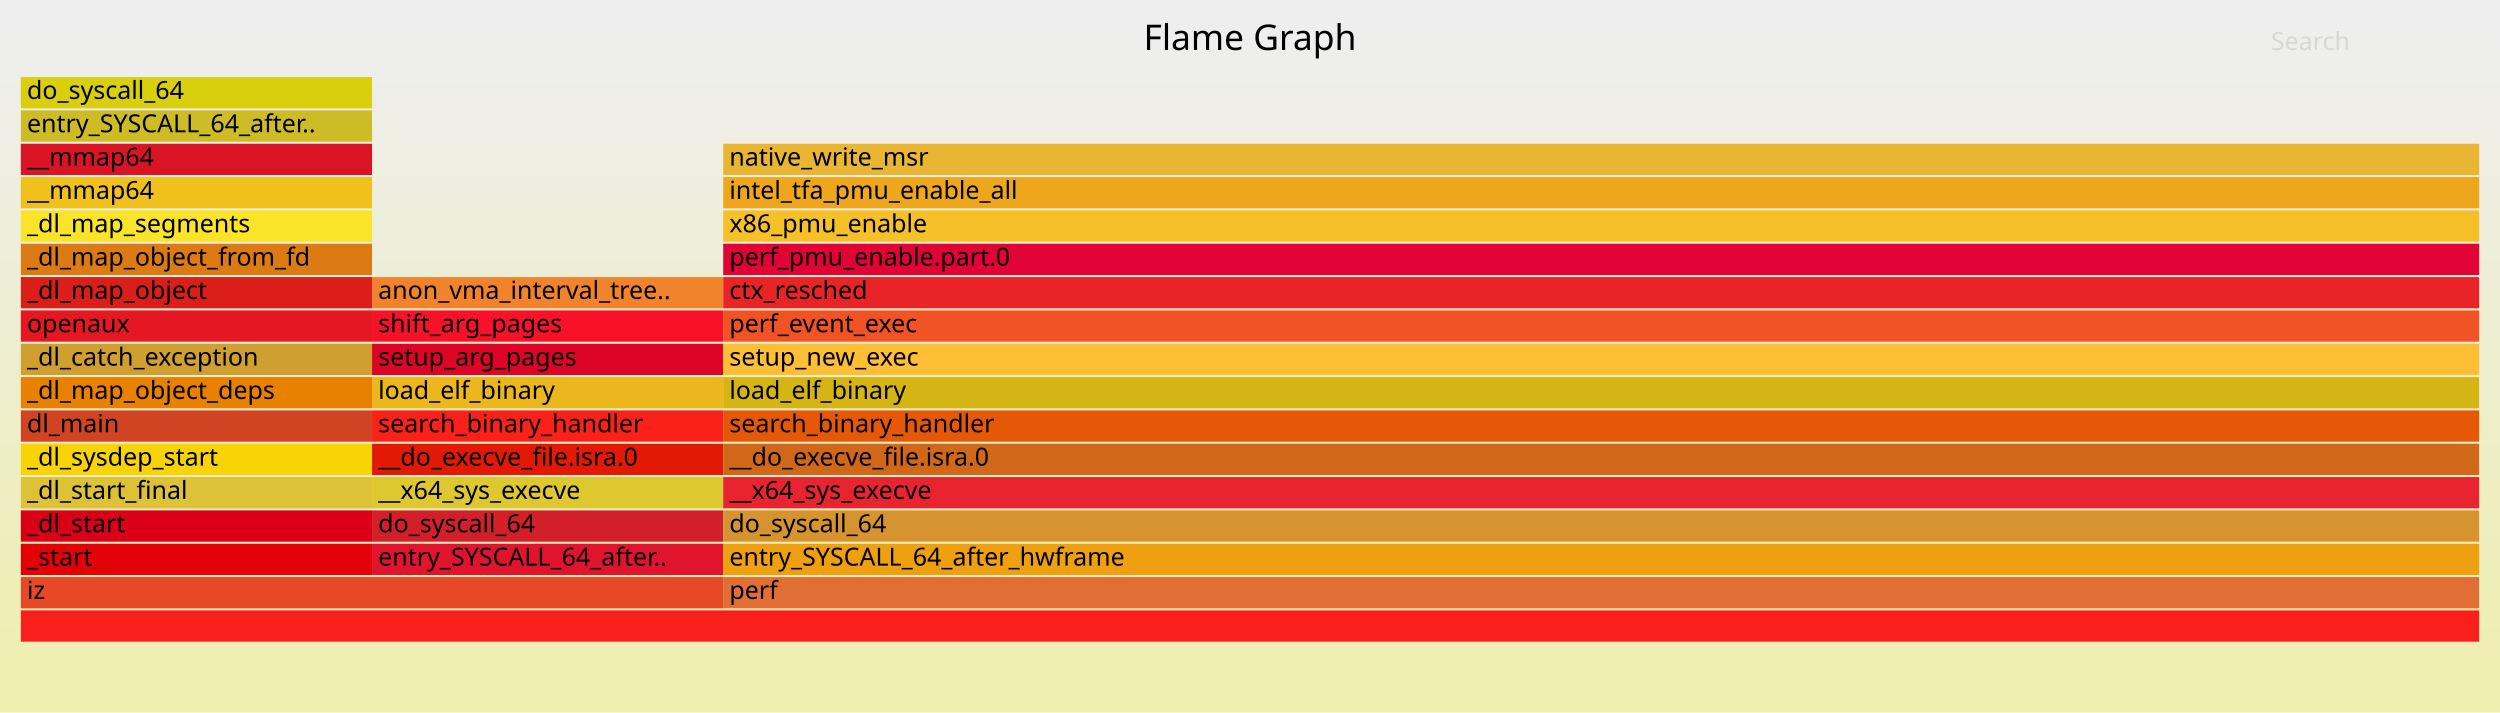
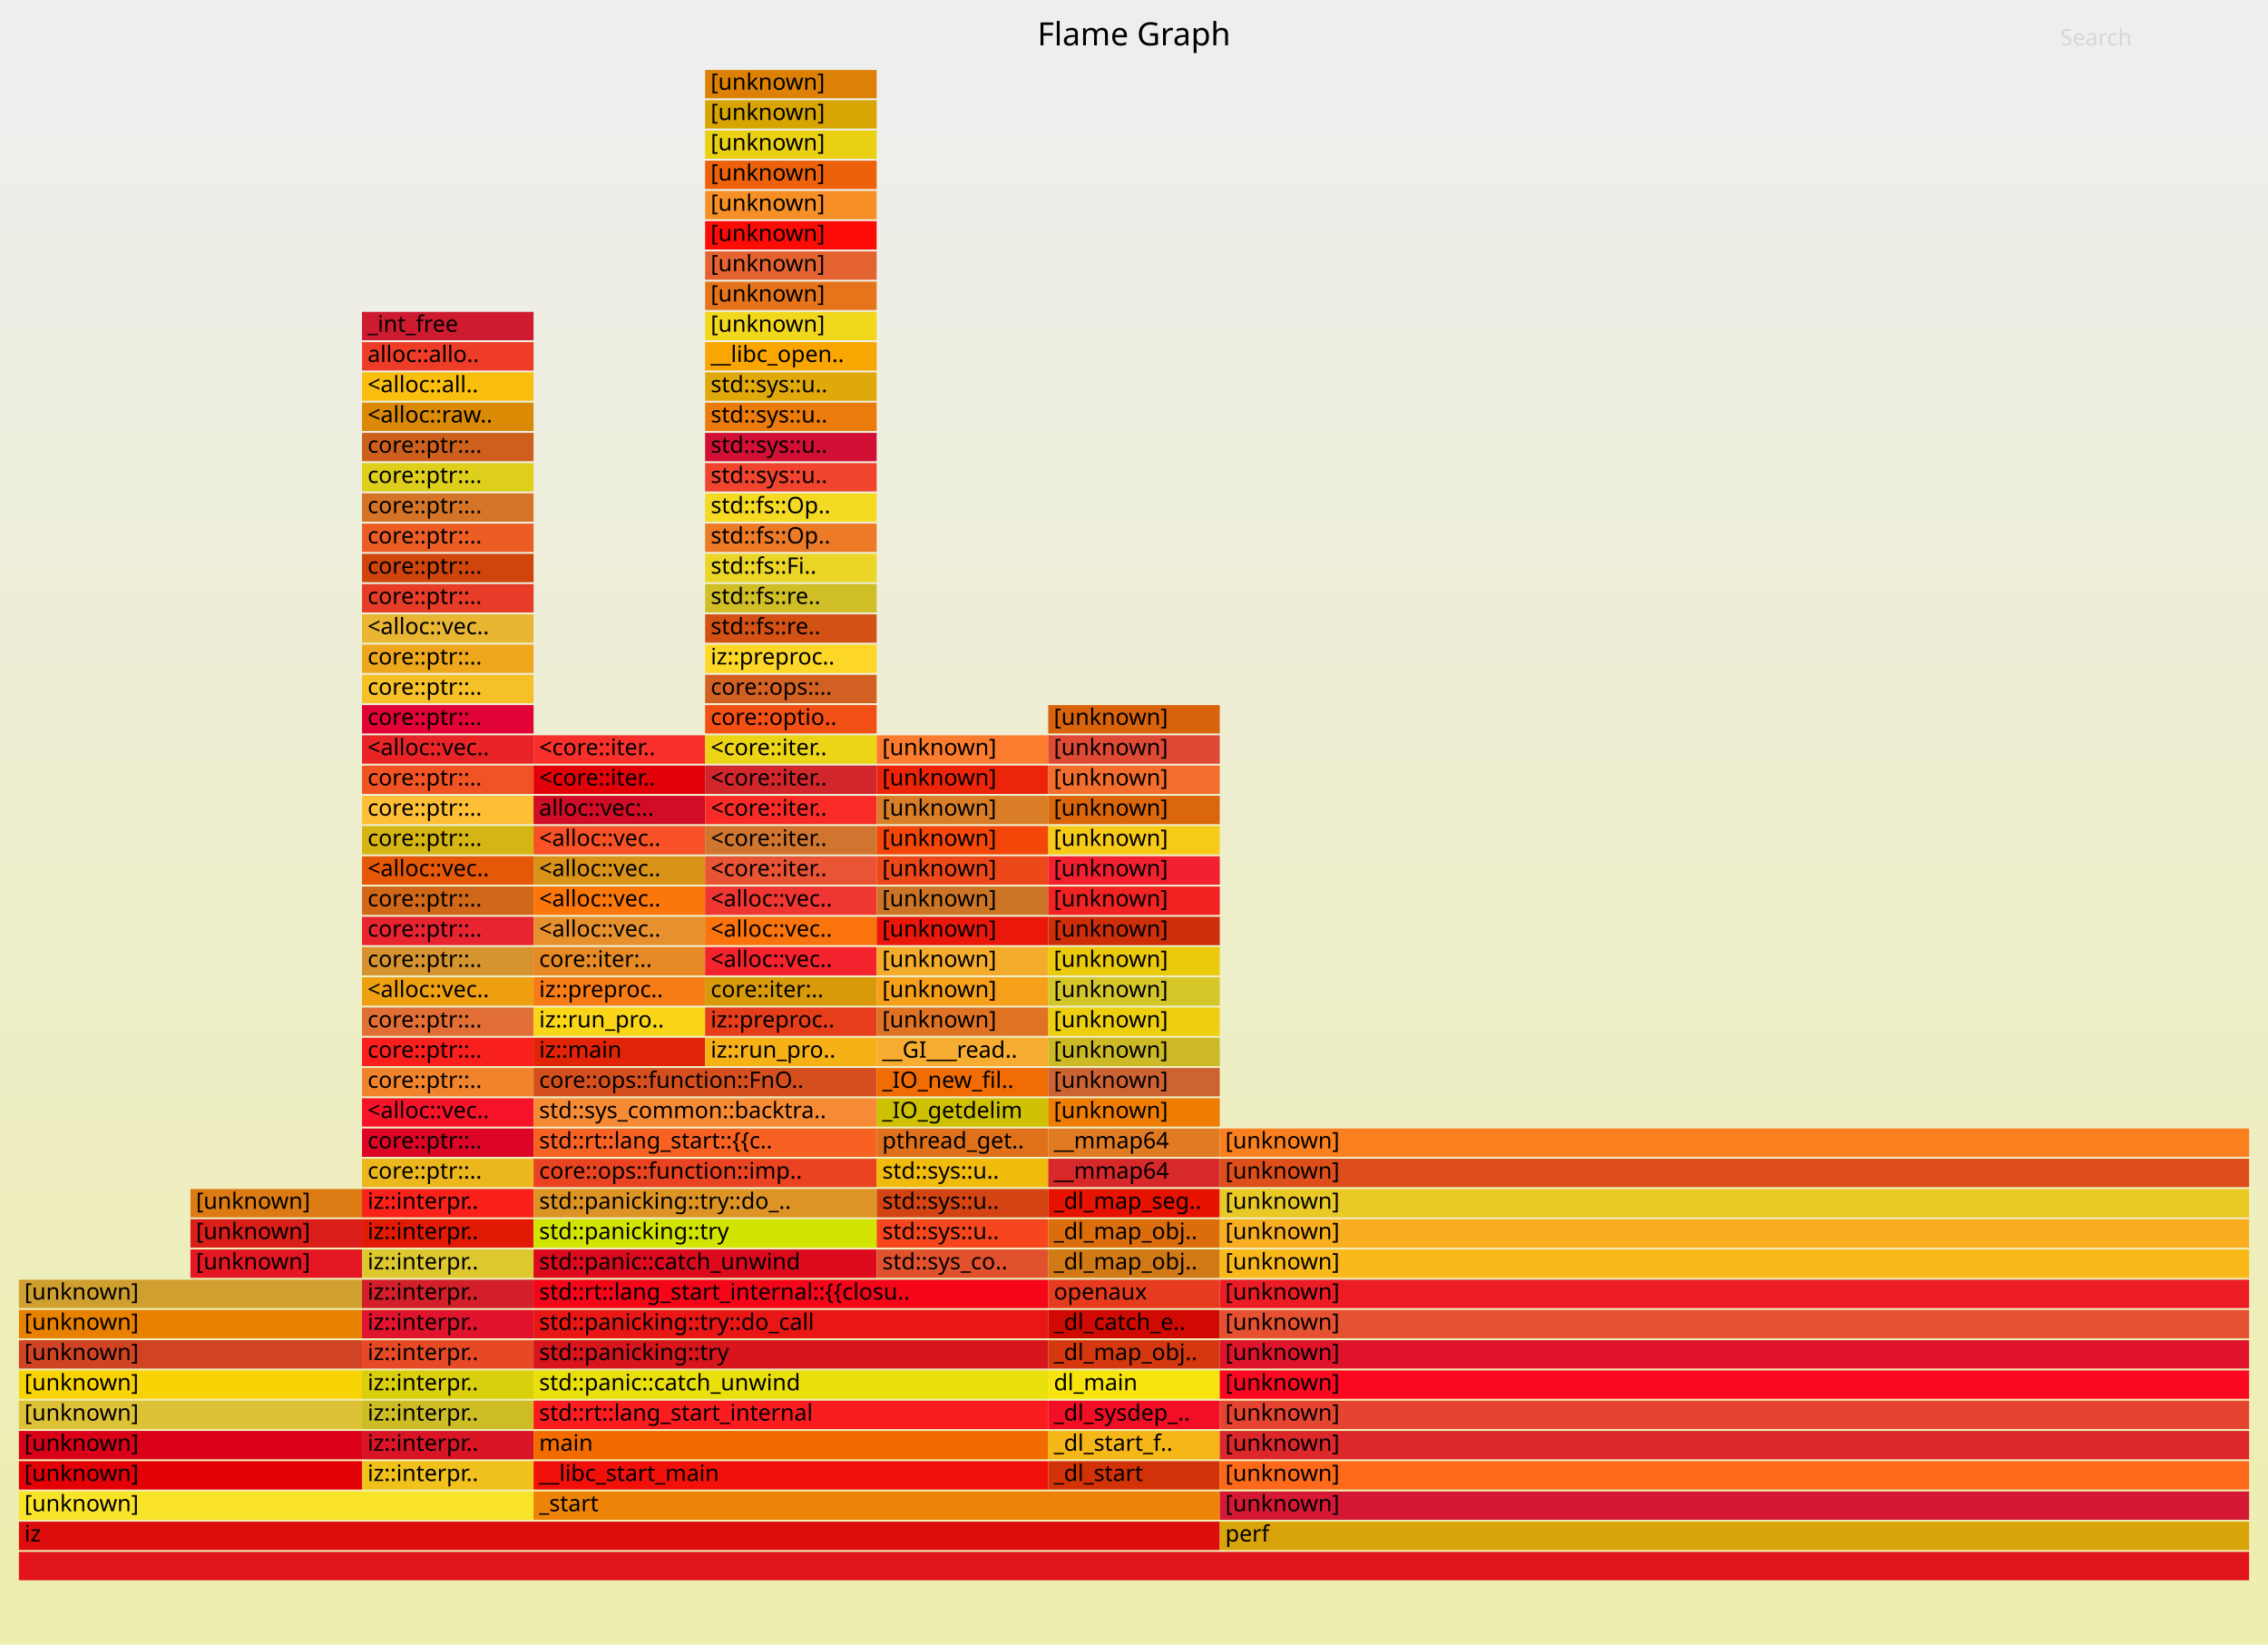
- <svg xmlns="http://www.w3.org/2000/svg" xmlns:ns1="http://github.com/jonhoo/inferno" version="1.1" width="1200" height="342" viewBox="0 0 1200 342">
+ <svg xmlns="http://www.w3.org/2000/svg" xmlns:ns1="http://github.com/jonhoo/inferno" version="1.1" width="1200" height="870" viewBox="0 0 1200 870">
  <defs>
    <linearGradient id="background" y1="0" y2="1" x1="0" x2="0">
      <stop stop-color="#eeeeee" offset="5%" />
      <stop stop-color="#eeeeb0" offset="95%" />
    </linearGradient>
  </defs>
  <style type="text/css">
text { font-family:"Verdana"; font-size:12px; fill:rgb(0,0,0); }
#title { text-anchor:middle; font-size:17px; }
#search { opacity:0.1; cursor:pointer; }
#search:hover, #search.show { opacity:1; }
#subtitle { text-anchor:middle; font-color:rgb(160,160,160); }
#unzoom { cursor:pointer; }
#frames &gt; *:hover { stroke:black; stroke-width:0.5; cursor:pointer; }
.hide { display:none; }
.parent { opacity:0.5; }
</style>
-   <rect x="0" y="0" width="100%" height="342" fill="url(#background)" />
+   <rect x="0" y="0" width="100%" height="870" fill="url(#background)" />
  <text id="title" x="50%" y="24.00">Flame Graph</text>
-   <text id="details" x="10" y="325.00"> </text>
+   <text id="details" x="10" y="853.00"> </text>
  <text id="unzoom" class="hide" x="10" y="24.00">Reset Zoom</text>
  <text id="search" x="1090" y="24.00">Search</text>
-   <text id="matched" x="1090" y="325.00"> </text>
-   <svg id="frames" x="10" width="1180" total_samples="7">
-     <g>
-       <rect x="0%" y="261" width="14.286%" height="15" fill="rgb(227,0,7)" ns1:x="0" ns1:w="1" />
-       <text x="0.25%" y="271.50">_start</text>
-     </g>
-     <g>
-       <rect x="0%" y="245" width="14.286%" height="15" fill="rgb(217,0,24)" ns1:x="0" ns1:w="1" />
-       <text x="0.25%" y="255.50">_dl_start</text>
-     </g>
-     <g>
-       <rect x="0%" y="229" width="14.286%" height="15" fill="rgb(221,193,54)" ns1:x="0" ns1:w="1" />
-       <text x="0.25%" y="239.50">_dl_start_final</text>
-     </g>
-     <g>
-       <rect x="0%" y="213" width="14.286%" height="15" fill="rgb(248,212,6)" ns1:x="0" ns1:w="1" />
-       <text x="0.25%" y="223.50">_dl_sysdep_start</text>
-     </g>
-     <g>
-       <rect x="0%" y="197" width="14.286%" height="15" fill="rgb(208,68,35)" ns1:x="0" ns1:w="1" />
-       <text x="0.25%" y="207.50">dl_main</text>
-     </g>
-     <g>
-       <rect x="0%" y="181" width="14.286%" height="15" fill="rgb(232,128,0)" ns1:x="0" ns1:w="1" />
-       <text x="0.25%" y="191.50">_dl_map_object_deps</text>
-     </g>
-     <g>
-       <rect x="0%" y="165" width="14.286%" height="15" fill="rgb(207,160,47)" ns1:x="0" ns1:w="1" />
-       <text x="0.25%" y="175.50">_dl_catch_exception</text>
-     </g>
-     <g>
-       <rect x="0%" y="149" width="14.286%" height="15" fill="rgb(228,23,34)" ns1:x="0" ns1:w="1" />
-       <text x="0.25%" y="159.50">openaux</text>
-     </g>
-     <g>
-       <rect x="0%" y="133" width="14.286%" height="15" fill="rgb(218,30,26)" ns1:x="0" ns1:w="1" />
-       <text x="0.25%" y="143.50">_dl_map_object</text>
-     </g>
-     <g>
-       <rect x="0%" y="117" width="14.286%" height="15" fill="rgb(220,122,19)" ns1:x="0" ns1:w="1" />
-       <text x="0.25%" y="127.50">_dl_map_object_from_fd</text>
-     </g>
-     <g>
-       <rect x="0%" y="101" width="14.286%" height="15" fill="rgb(250,228,42)" ns1:x="0" ns1:w="1" />
-       <text x="0.25%" y="111.50">_dl_map_segments</text>
-     </g>
-     <g>
-       <rect x="0%" y="85" width="14.286%" height="15" fill="rgb(240,193,28)" ns1:x="0" ns1:w="1" />
-       <text x="0.25%" y="95.50">__mmap64</text>
-     </g>
-     <g>
-       <rect x="0%" y="69" width="14.286%" height="15" fill="rgb(216,20,37)" ns1:x="0" ns1:w="1" />
-       <text x="0.25%" y="79.50">__mmap64</text>
-     </g>
-     <g>
-       <rect x="0%" y="53" width="14.286%" height="15" fill="rgb(206,188,39)" ns1:x="0" ns1:w="1" />
-       <text x="0.25%" y="63.50">entry_SYSCALL_64_after..</text>
-     </g>
-     <g>
-       <rect x="0%" y="37" width="14.286%" height="15" fill="rgb(217,207,13)" ns1:x="0" ns1:w="1" />
-       <text x="0.25%" y="47.50">do_syscall_64</text>
-     </g>
-     <g>
-       <rect x="0%" y="277" width="28.571%" height="15" fill="rgb(231,73,38)" ns1:x="0" ns1:w="2" />
-       <text x="0.25%" y="287.50">iz</text>
-     </g>
-     <g>
-       <rect x="14.286%" y="261" width="14.286%" height="15" fill="rgb(225,20,46)" ns1:x="1" ns1:w="1" />
-       <text x="14.536%" y="271.50">entry_SYSCALL_64_after..</text>
-     </g>
-     <g>
-       <rect x="14.286%" y="245" width="14.286%" height="15" fill="rgb(210,31,41)" ns1:x="1" ns1:w="1" />
-       <text x="14.536%" y="255.50">do_syscall_64</text>
-     </g>
-     <g>
-       <rect x="14.286%" y="229" width="14.286%" height="15" fill="rgb(221,200,47)" ns1:x="1" ns1:w="1" />
-       <text x="14.536%" y="239.50">__x64_sys_execve</text>
-     </g>
-     <g>
-       <rect x="14.286%" y="213" width="14.286%" height="15" fill="rgb(226,26,5)" ns1:x="1" ns1:w="1" />
-       <text x="14.536%" y="223.50">__do_execve_file.isra.0</text>
-     </g>
-     <g>
-       <rect x="14.286%" y="197" width="14.286%" height="15" fill="rgb(249,33,26)" ns1:x="1" ns1:w="1" />
-       <text x="14.536%" y="207.50">search_binary_handler</text>
-     </g>
-     <g>
-       <rect x="14.286%" y="181" width="14.286%" height="15" fill="rgb(235,183,28)" ns1:x="1" ns1:w="1" />
-       <text x="14.536%" y="191.50">load_elf_binary</text>
-     </g>
-     <g>
-       <rect x="14.286%" y="165" width="14.286%" height="15" fill="rgb(221,5,38)" ns1:x="1" ns1:w="1" />
-       <text x="14.536%" y="175.50">setup_arg_pages</text>
-     </g>
-     <g>
-       <rect x="14.286%" y="149" width="14.286%" height="15" fill="rgb(247,18,42)" ns1:x="1" ns1:w="1" />
-       <text x="14.536%" y="159.50">shift_arg_pages</text>
-     </g>
-     <g>
-       <rect x="14.286%" y="133" width="14.286%" height="15" fill="rgb(241,131,45)" ns1:x="1" ns1:w="1" />
-       <text x="14.536%" y="143.50">anon_vma_interval_tree..</text>
-     </g>
-     <g>
-       <rect x="0%" y="293" width="100%" height="15" fill="rgb(249,31,29)" ns1:x="0" ns1:w="7" />
-       <text x="0.25%" y="303.50" />
-     </g>
-     <g>
-       <rect x="28.571%" y="277" width="71.429%" height="15" fill="rgb(225,111,53)" ns1:x="2" ns1:w="5" />
-       <text x="28.821%" y="287.50">perf</text>
-     </g>
-     <g>
-       <rect x="28.571%" y="261" width="71.429%" height="15" fill="rgb(238,160,17)" ns1:x="2" ns1:w="5" />
-       <text x="28.821%" y="271.50">entry_SYSCALL_64_after_hwframe</text>
-     </g>
-     <g>
-       <rect x="28.571%" y="245" width="71.429%" height="15" fill="rgb(214,148,48)" ns1:x="2" ns1:w="5" />
-       <text x="28.821%" y="255.50">do_syscall_64</text>
-     </g>
-     <g>
-       <rect x="28.571%" y="229" width="71.429%" height="15" fill="rgb(232,36,49)" ns1:x="2" ns1:w="5" />
-       <text x="28.821%" y="239.50">__x64_sys_execve</text>
-     </g>
-     <g>
-       <rect x="28.571%" y="213" width="71.429%" height="15" fill="rgb(209,103,24)" ns1:x="2" ns1:w="5" />
-       <text x="28.821%" y="223.50">__do_execve_file.isra.0</text>
-     </g>
-     <g>
-       <rect x="28.571%" y="197" width="71.429%" height="15" fill="rgb(229,88,8)" ns1:x="2" ns1:w="5" />
-       <text x="28.821%" y="207.50">search_binary_handler</text>
-     </g>
-     <g>
-       <rect x="28.571%" y="181" width="71.429%" height="15" fill="rgb(213,181,19)" ns1:x="2" ns1:w="5" />
-       <text x="28.821%" y="191.50">load_elf_binary</text>
-     </g>
-     <g>
-       <rect x="28.571%" y="165" width="71.429%" height="15" fill="rgb(254,191,54)" ns1:x="2" ns1:w="5" />
-       <text x="28.821%" y="175.50">setup_new_exec</text>
-     </g>
-     <g>
-       <rect x="28.571%" y="149" width="71.429%" height="15" fill="rgb(241,83,37)" ns1:x="2" ns1:w="5" />
-       <text x="28.821%" y="159.50">perf_event_exec</text>
-     </g>
-     <g>
-       <rect x="28.571%" y="133" width="71.429%" height="15" fill="rgb(233,36,39)" ns1:x="2" ns1:w="5" />
-       <text x="28.821%" y="143.50">ctx_resched</text>
-     </g>
-     <g>
-       <rect x="28.571%" y="117" width="71.429%" height="15" fill="rgb(226,3,54)" ns1:x="2" ns1:w="5" />
-       <text x="28.821%" y="127.50">perf_pmu_enable.part.0</text>
-     </g>
-     <g>
-       <rect x="28.571%" y="101" width="71.429%" height="15" fill="rgb(245,192,40)" ns1:x="2" ns1:w="5" />
-       <text x="28.821%" y="111.50">x86_pmu_enable</text>
-     </g>
-     <g>
-       <rect x="28.571%" y="85" width="71.429%" height="15" fill="rgb(238,167,29)" ns1:x="2" ns1:w="5" />
-       <text x="28.821%" y="95.50">intel_tfa_pmu_enable_all</text>
-     </g>
-     <g>
-       <rect x="28.571%" y="69" width="71.429%" height="15" fill="rgb(232,182,51)" ns1:x="2" ns1:w="5" />
-       <text x="28.821%" y="79.50">native_write_msr</text>
+   <text id="matched" x="1090" y="853.00"> </text>
+   <svg id="frames" x="10" width="1180" total_samples="13">
+     <g>
+       <rect x="0%" y="773" width="15.385%" height="15" fill="rgb(227,0,7)" ns1:x="0" ns1:w="2" />
+       <text x="0.25%" y="783.50">[unknown]</text>
+     </g>
+     <g>
+       <rect x="0%" y="757" width="15.385%" height="15" fill="rgb(217,0,24)" ns1:x="0" ns1:w="2" />
+       <text x="0.25%" y="767.50">[unknown]</text>
+     </g>
+     <g>
+       <rect x="0%" y="741" width="15.385%" height="15" fill="rgb(221,193,54)" ns1:x="0" ns1:w="2" />
+       <text x="0.25%" y="751.50">[unknown]</text>
+     </g>
+     <g>
+       <rect x="0%" y="725" width="15.385%" height="15" fill="rgb(248,212,6)" ns1:x="0" ns1:w="2" />
+       <text x="0.25%" y="735.50">[unknown]</text>
+     </g>
+     <g>
+       <rect x="0%" y="709" width="15.385%" height="15" fill="rgb(208,68,35)" ns1:x="0" ns1:w="2" />
+       <text x="0.25%" y="719.50">[unknown]</text>
+     </g>
+     <g>
+       <rect x="0%" y="693" width="15.385%" height="15" fill="rgb(232,128,0)" ns1:x="0" ns1:w="2" />
+       <text x="0.25%" y="703.50">[unknown]</text>
+     </g>
+     <g>
+       <rect x="0%" y="677" width="15.385%" height="15" fill="rgb(207,160,47)" ns1:x="0" ns1:w="2" />
+       <text x="0.25%" y="687.50">[unknown]</text>
+     </g>
+     <g>
+       <rect x="7.692%" y="661" width="7.692%" height="15" fill="rgb(228,23,34)" ns1:x="1" ns1:w="1" />
+       <text x="7.942%" y="671.50">[unknown]</text>
+     </g>
+     <g>
+       <rect x="7.692%" y="645" width="7.692%" height="15" fill="rgb(218,30,26)" ns1:x="1" ns1:w="1" />
+       <text x="7.942%" y="655.50">[unknown]</text>
+     </g>
+     <g>
+       <rect x="7.692%" y="629" width="7.692%" height="15" fill="rgb(220,122,19)" ns1:x="1" ns1:w="1" />
+       <text x="7.942%" y="639.50">[unknown]</text>
+     </g>
+     <g>
+       <rect x="0%" y="789" width="23.077%" height="15" fill="rgb(250,228,42)" ns1:x="0" ns1:w="3" />
+       <text x="0.25%" y="799.50">[unknown]</text>
+     </g>
+     <g>
+       <rect x="15.385%" y="773" width="7.692%" height="15" fill="rgb(240,193,28)" ns1:x="2" ns1:w="1" />
+       <text x="15.635%" y="783.50">iz::interpr..</text>
+     </g>
+     <g>
+       <rect x="15.385%" y="757" width="7.692%" height="15" fill="rgb(216,20,37)" ns1:x="2" ns1:w="1" />
+       <text x="15.635%" y="767.50">iz::interpr..</text>
+     </g>
+     <g>
+       <rect x="15.385%" y="741" width="7.692%" height="15" fill="rgb(206,188,39)" ns1:x="2" ns1:w="1" />
+       <text x="15.635%" y="751.50">iz::interpr..</text>
+     </g>
+     <g>
+       <rect x="15.385%" y="725" width="7.692%" height="15" fill="rgb(217,207,13)" ns1:x="2" ns1:w="1" />
+       <text x="15.635%" y="735.50">iz::interpr..</text>
+     </g>
+     <g>
+       <rect x="15.385%" y="709" width="7.692%" height="15" fill="rgb(231,73,38)" ns1:x="2" ns1:w="1" />
+       <text x="15.635%" y="719.50">iz::interpr..</text>
+     </g>
+     <g>
+       <rect x="15.385%" y="693" width="7.692%" height="15" fill="rgb(225,20,46)" ns1:x="2" ns1:w="1" />
+       <text x="15.635%" y="703.50">iz::interpr..</text>
+     </g>
+     <g>
+       <rect x="15.385%" y="677" width="7.692%" height="15" fill="rgb(210,31,41)" ns1:x="2" ns1:w="1" />
+       <text x="15.635%" y="687.50">iz::interpr..</text>
+     </g>
+     <g>
+       <rect x="15.385%" y="661" width="7.692%" height="15" fill="rgb(221,200,47)" ns1:x="2" ns1:w="1" />
+       <text x="15.635%" y="671.50">iz::interpr..</text>
+     </g>
+     <g>
+       <rect x="15.385%" y="645" width="7.692%" height="15" fill="rgb(226,26,5)" ns1:x="2" ns1:w="1" />
+       <text x="15.635%" y="655.50">iz::interpr..</text>
+     </g>
+     <g>
+       <rect x="15.385%" y="629" width="7.692%" height="15" fill="rgb(249,33,26)" ns1:x="2" ns1:w="1" />
+       <text x="15.635%" y="639.50">iz::interpr..</text>
+     </g>
+     <g>
+       <rect x="15.385%" y="613" width="7.692%" height="15" fill="rgb(235,183,28)" ns1:x="2" ns1:w="1" />
+       <text x="15.635%" y="623.50">core::ptr::..</text>
+     </g>
+     <g>
+       <rect x="15.385%" y="597" width="7.692%" height="15" fill="rgb(221,5,38)" ns1:x="2" ns1:w="1" />
+       <text x="15.635%" y="607.50">core::ptr::..</text>
+     </g>
+     <g>
+       <rect x="15.385%" y="581" width="7.692%" height="15" fill="rgb(247,18,42)" ns1:x="2" ns1:w="1" />
+       <text x="15.635%" y="591.50">&lt;alloc::vec..</text>
+     </g>
+     <g>
+       <rect x="15.385%" y="565" width="7.692%" height="15" fill="rgb(241,131,45)" ns1:x="2" ns1:w="1" />
+       <text x="15.635%" y="575.50">core::ptr::..</text>
+     </g>
+     <g>
+       <rect x="15.385%" y="549" width="7.692%" height="15" fill="rgb(249,31,29)" ns1:x="2" ns1:w="1" />
+       <text x="15.635%" y="559.50">core::ptr::..</text>
+     </g>
+     <g>
+       <rect x="15.385%" y="533" width="7.692%" height="15" fill="rgb(225,111,53)" ns1:x="2" ns1:w="1" />
+       <text x="15.635%" y="543.50">core::ptr::..</text>
+     </g>
+     <g>
+       <rect x="15.385%" y="517" width="7.692%" height="15" fill="rgb(238,160,17)" ns1:x="2" ns1:w="1" />
+       <text x="15.635%" y="527.50">&lt;alloc::vec..</text>
+     </g>
+     <g>
+       <rect x="15.385%" y="501" width="7.692%" height="15" fill="rgb(214,148,48)" ns1:x="2" ns1:w="1" />
+       <text x="15.635%" y="511.50">core::ptr::..</text>
+     </g>
+     <g>
+       <rect x="15.385%" y="485" width="7.692%" height="15" fill="rgb(232,36,49)" ns1:x="2" ns1:w="1" />
+       <text x="15.635%" y="495.50">core::ptr::..</text>
+     </g>
+     <g>
+       <rect x="15.385%" y="469" width="7.692%" height="15" fill="rgb(209,103,24)" ns1:x="2" ns1:w="1" />
+       <text x="15.635%" y="479.50">core::ptr::..</text>
+     </g>
+     <g>
+       <rect x="15.385%" y="453" width="7.692%" height="15" fill="rgb(229,88,8)" ns1:x="2" ns1:w="1" />
+       <text x="15.635%" y="463.50">&lt;alloc::vec..</text>
+     </g>
+     <g>
+       <rect x="15.385%" y="437" width="7.692%" height="15" fill="rgb(213,181,19)" ns1:x="2" ns1:w="1" />
+       <text x="15.635%" y="447.50">core::ptr::..</text>
+     </g>
+     <g>
+       <rect x="15.385%" y="421" width="7.692%" height="15" fill="rgb(254,191,54)" ns1:x="2" ns1:w="1" />
+       <text x="15.635%" y="431.50">core::ptr::..</text>
+     </g>
+     <g>
+       <rect x="15.385%" y="405" width="7.692%" height="15" fill="rgb(241,83,37)" ns1:x="2" ns1:w="1" />
+       <text x="15.635%" y="415.50">core::ptr::..</text>
+     </g>
+     <g>
+       <rect x="15.385%" y="389" width="7.692%" height="15" fill="rgb(233,36,39)" ns1:x="2" ns1:w="1" />
+       <text x="15.635%" y="399.50">&lt;alloc::vec..</text>
+     </g>
+     <g>
+       <rect x="15.385%" y="373" width="7.692%" height="15" fill="rgb(226,3,54)" ns1:x="2" ns1:w="1" />
+       <text x="15.635%" y="383.50">core::ptr::..</text>
+     </g>
+     <g>
+       <rect x="15.385%" y="357" width="7.692%" height="15" fill="rgb(245,192,40)" ns1:x="2" ns1:w="1" />
+       <text x="15.635%" y="367.50">core::ptr::..</text>
+     </g>
+     <g>
+       <rect x="15.385%" y="341" width="7.692%" height="15" fill="rgb(238,167,29)" ns1:x="2" ns1:w="1" />
+       <text x="15.635%" y="351.50">core::ptr::..</text>
+     </g>
+     <g>
+       <rect x="15.385%" y="325" width="7.692%" height="15" fill="rgb(232,182,51)" ns1:x="2" ns1:w="1" />
+       <text x="15.635%" y="335.50">&lt;alloc::vec..</text>
+     </g>
+     <g>
+       <rect x="15.385%" y="309" width="7.692%" height="15" fill="rgb(231,60,39)" ns1:x="2" ns1:w="1" />
+       <text x="15.635%" y="319.50">core::ptr::..</text>
+     </g>
+     <g>
+       <rect x="15.385%" y="293" width="7.692%" height="15" fill="rgb(208,69,12)" ns1:x="2" ns1:w="1" />
+       <text x="15.635%" y="303.50">core::ptr::..</text>
+     </g>
+     <g>
+       <rect x="15.385%" y="277" width="7.692%" height="15" fill="rgb(235,93,37)" ns1:x="2" ns1:w="1" />
+       <text x="15.635%" y="287.50">core::ptr::..</text>
+     </g>
+     <g>
+       <rect x="15.385%" y="261" width="7.692%" height="15" fill="rgb(213,116,39)" ns1:x="2" ns1:w="1" />
+       <text x="15.635%" y="271.50">core::ptr::..</text>
+     </g>
+     <g>
+       <rect x="15.385%" y="245" width="7.692%" height="15" fill="rgb(222,207,29)" ns1:x="2" ns1:w="1" />
+       <text x="15.635%" y="255.50">core::ptr::..</text>
+     </g>
+     <g>
+       <rect x="15.385%" y="229" width="7.692%" height="15" fill="rgb(206,96,30)" ns1:x="2" ns1:w="1" />
+       <text x="15.635%" y="239.50">core::ptr::..</text>
+     </g>
+     <g>
+       <rect x="15.385%" y="213" width="7.692%" height="15" fill="rgb(218,138,4)" ns1:x="2" ns1:w="1" />
+       <text x="15.635%" y="223.50">&lt;alloc::raw..</text>
+     </g>
+     <g>
+       <rect x="15.385%" y="197" width="7.692%" height="15" fill="rgb(250,191,14)" ns1:x="2" ns1:w="1" />
+       <text x="15.635%" y="207.50">&lt;alloc::all..</text>
+     </g>
+     <g>
+       <rect x="15.385%" y="181" width="7.692%" height="15" fill="rgb(239,60,40)" ns1:x="2" ns1:w="1" />
+       <text x="15.635%" y="191.50">alloc::allo..</text>
+     </g>
+     <g>
+       <rect x="15.385%" y="165" width="7.692%" height="15" fill="rgb(206,27,48)" ns1:x="2" ns1:w="1" />
+       <text x="15.635%" y="175.50">_int_free</text>
+     </g>
+     <g>
+       <rect x="23.077%" y="549" width="7.692%" height="15" fill="rgb(225,35,8)" ns1:x="3" ns1:w="1" />
+       <text x="23.327%" y="559.50">iz::main</text>
+     </g>
+     <g>
+       <rect x="23.077%" y="533" width="7.692%" height="15" fill="rgb(250,213,24)" ns1:x="3" ns1:w="1" />
+       <text x="23.327%" y="543.50">iz::run_pro..</text>
+     </g>
+     <g>
+       <rect x="23.077%" y="517" width="7.692%" height="15" fill="rgb(247,123,22)" ns1:x="3" ns1:w="1" />
+       <text x="23.327%" y="527.50">iz::preproc..</text>
+     </g>
+     <g>
+       <rect x="23.077%" y="501" width="7.692%" height="15" fill="rgb(231,138,38)" ns1:x="3" ns1:w="1" />
+       <text x="23.327%" y="511.50">core::iter:..</text>
+     </g>
+     <g>
+       <rect x="23.077%" y="485" width="7.692%" height="15" fill="rgb(231,145,46)" ns1:x="3" ns1:w="1" />
+       <text x="23.327%" y="495.50">&lt;alloc::vec..</text>
+     </g>
+     <g>
+       <rect x="23.077%" y="469" width="7.692%" height="15" fill="rgb(251,118,11)" ns1:x="3" ns1:w="1" />
+       <text x="23.327%" y="479.50">&lt;alloc::vec..</text>
+     </g>
+     <g>
+       <rect x="23.077%" y="453" width="7.692%" height="15" fill="rgb(217,147,25)" ns1:x="3" ns1:w="1" />
+       <text x="23.327%" y="463.50">&lt;alloc::vec..</text>
+     </g>
+     <g>
+       <rect x="23.077%" y="437" width="7.692%" height="15" fill="rgb(247,81,37)" ns1:x="3" ns1:w="1" />
+       <text x="23.327%" y="447.50">&lt;alloc::vec..</text>
+     </g>
+     <g>
+       <rect x="23.077%" y="421" width="7.692%" height="15" fill="rgb(209,12,38)" ns1:x="3" ns1:w="1" />
+       <text x="23.327%" y="431.50">alloc::vec:..</text>
+     </g>
+     <g>
+       <rect x="23.077%" y="405" width="7.692%" height="15" fill="rgb(227,1,9)" ns1:x="3" ns1:w="1" />
+       <text x="23.327%" y="415.50">&lt;core::iter..</text>
+     </g>
+     <g>
+       <rect x="23.077%" y="389" width="7.692%" height="15" fill="rgb(248,47,43)" ns1:x="3" ns1:w="1" />
+       <text x="23.327%" y="399.50">&lt;core::iter..</text>
+     </g>
+     <g>
+       <rect x="23.077%" y="661" width="15.385%" height="15" fill="rgb(221,10,30)" ns1:x="3" ns1:w="2" />
+       <text x="23.327%" y="671.50">std::panic::catch_unwind</text>
+     </g>
+     <g>
+       <rect x="23.077%" y="645" width="15.385%" height="15" fill="rgb(210,229,1)" ns1:x="3" ns1:w="2" />
+       <text x="23.327%" y="655.50">std::panicking::try</text>
+     </g>
+     <g>
+       <rect x="23.077%" y="629" width="15.385%" height="15" fill="rgb(222,148,37)" ns1:x="3" ns1:w="2" />
+       <text x="23.327%" y="639.50">std::panicking::try::do_..</text>
+     </g>
+     <g>
+       <rect x="23.077%" y="613" width="15.385%" height="15" fill="rgb(234,67,33)" ns1:x="3" ns1:w="2" />
+       <text x="23.327%" y="623.50">core::ops::function::imp..</text>
+     </g>
+     <g>
+       <rect x="23.077%" y="597" width="15.385%" height="15" fill="rgb(247,98,35)" ns1:x="3" ns1:w="2" />
+       <text x="23.327%" y="607.50">std::rt::lang_start::{{c..</text>
+     </g>
+     <g>
+       <rect x="23.077%" y="581" width="15.385%" height="15" fill="rgb(247,138,52)" ns1:x="3" ns1:w="2" />
+       <text x="23.327%" y="591.50">std::sys_common::backtra..</text>
+     </g>
+     <g>
+       <rect x="23.077%" y="565" width="15.385%" height="15" fill="rgb(213,79,30)" ns1:x="3" ns1:w="2" />
+       <text x="23.327%" y="575.50">core::ops::function::FnO..</text>
+     </g>
+     <g>
+       <rect x="30.769%" y="549" width="7.692%" height="15" fill="rgb(246,177,23)" ns1:x="4" ns1:w="1" />
+       <text x="31.019%" y="559.50">iz::run_pro..</text>
+     </g>
+     <g>
+       <rect x="30.769%" y="533" width="7.692%" height="15" fill="rgb(230,62,27)" ns1:x="4" ns1:w="1" />
+       <text x="31.019%" y="543.50">iz::preproc..</text>
+     </g>
+     <g>
+       <rect x="30.769%" y="517" width="7.692%" height="15" fill="rgb(216,154,8)" ns1:x="4" ns1:w="1" />
+       <text x="31.019%" y="527.50">core::iter:..</text>
+     </g>
+     <g>
+       <rect x="30.769%" y="501" width="7.692%" height="15" fill="rgb(244,35,45)" ns1:x="4" ns1:w="1" />
+       <text x="31.019%" y="511.50">&lt;alloc::vec..</text>
+     </g>
+     <g>
+       <rect x="30.769%" y="485" width="7.692%" height="15" fill="rgb(251,115,12)" ns1:x="4" ns1:w="1" />
+       <text x="31.019%" y="495.50">&lt;alloc::vec..</text>
+     </g>
+     <g>
+       <rect x="30.769%" y="469" width="7.692%" height="15" fill="rgb(240,54,50)" ns1:x="4" ns1:w="1" />
+       <text x="31.019%" y="479.50">&lt;alloc::vec..</text>
+     </g>
+     <g>
+       <rect x="30.769%" y="453" width="7.692%" height="15" fill="rgb(233,84,52)" ns1:x="4" ns1:w="1" />
+       <text x="31.019%" y="463.50">&lt;core::iter..</text>
+     </g>
+     <g>
+       <rect x="30.769%" y="437" width="7.692%" height="15" fill="rgb(207,117,47)" ns1:x="4" ns1:w="1" />
+       <text x="31.019%" y="447.50">&lt;core::iter..</text>
+     </g>
+     <g>
+       <rect x="30.769%" y="421" width="7.692%" height="15" fill="rgb(249,43,39)" ns1:x="4" ns1:w="1" />
+       <text x="31.019%" y="431.50">&lt;core::iter..</text>
+     </g>
+     <g>
+       <rect x="30.769%" y="405" width="7.692%" height="15" fill="rgb(209,38,44)" ns1:x="4" ns1:w="1" />
+       <text x="31.019%" y="415.50">&lt;core::iter..</text>
+     </g>
+     <g>
+       <rect x="30.769%" y="389" width="7.692%" height="15" fill="rgb(236,212,23)" ns1:x="4" ns1:w="1" />
+       <text x="31.019%" y="399.50">&lt;core::iter..</text>
+     </g>
+     <g>
+       <rect x="30.769%" y="373" width="7.692%" height="15" fill="rgb(242,79,21)" ns1:x="4" ns1:w="1" />
+       <text x="31.019%" y="383.50">core::optio..</text>
+     </g>
+     <g>
+       <rect x="30.769%" y="357" width="7.692%" height="15" fill="rgb(211,96,35)" ns1:x="4" ns1:w="1" />
+       <text x="31.019%" y="367.50">core::ops::..</text>
+     </g>
+     <g>
+       <rect x="30.769%" y="341" width="7.692%" height="15" fill="rgb(253,215,40)" ns1:x="4" ns1:w="1" />
+       <text x="31.019%" y="351.50">iz::preproc..</text>
+     </g>
+     <g>
+       <rect x="30.769%" y="325" width="7.692%" height="15" fill="rgb(211,81,21)" ns1:x="4" ns1:w="1" />
+       <text x="31.019%" y="335.50">std::fs::re..</text>
+     </g>
+     <g>
+       <rect x="30.769%" y="309" width="7.692%" height="15" fill="rgb(208,190,38)" ns1:x="4" ns1:w="1" />
+       <text x="31.019%" y="319.50">std::fs::re..</text>
+     </g>
+     <g>
+       <rect x="30.769%" y="293" width="7.692%" height="15" fill="rgb(235,213,38)" ns1:x="4" ns1:w="1" />
+       <text x="31.019%" y="303.50">std::fs::Fi..</text>
+     </g>
+     <g>
+       <rect x="30.769%" y="277" width="7.692%" height="15" fill="rgb(237,122,38)" ns1:x="4" ns1:w="1" />
+       <text x="31.019%" y="287.50">std::fs::Op..</text>
+     </g>
+     <g>
+       <rect x="30.769%" y="261" width="7.692%" height="15" fill="rgb(244,218,35)" ns1:x="4" ns1:w="1" />
+       <text x="31.019%" y="271.50">std::fs::Op..</text>
+     </g>
+     <g>
+       <rect x="30.769%" y="245" width="7.692%" height="15" fill="rgb(240,68,47)" ns1:x="4" ns1:w="1" />
+       <text x="31.019%" y="255.50">std::sys::u..</text>
+     </g>
+     <g>
+       <rect x="30.769%" y="229" width="7.692%" height="15" fill="rgb(210,16,53)" ns1:x="4" ns1:w="1" />
+       <text x="31.019%" y="239.50">std::sys::u..</text>
+     </g>
+     <g>
+       <rect x="30.769%" y="213" width="7.692%" height="15" fill="rgb(235,124,12)" ns1:x="4" ns1:w="1" />
+       <text x="31.019%" y="223.50">std::sys::u..</text>
+     </g>
+     <g>
+       <rect x="30.769%" y="197" width="7.692%" height="15" fill="rgb(224,169,11)" ns1:x="4" ns1:w="1" />
+       <text x="31.019%" y="207.50">std::sys::u..</text>
+     </g>
+     <g>
+       <rect x="30.769%" y="181" width="7.692%" height="15" fill="rgb(250,166,2)" ns1:x="4" ns1:w="1" />
+       <text x="31.019%" y="191.50">__libc_open..</text>
+     </g>
+     <g>
+       <rect x="30.769%" y="165" width="7.692%" height="15" fill="rgb(242,216,29)" ns1:x="4" ns1:w="1" />
+       <text x="31.019%" y="175.50">[unknown]</text>
+     </g>
+     <g>
+       <rect x="30.769%" y="149" width="7.692%" height="15" fill="rgb(230,116,27)" ns1:x="4" ns1:w="1" />
+       <text x="31.019%" y="159.50">[unknown]</text>
+     </g>
+     <g>
+       <rect x="30.769%" y="133" width="7.692%" height="15" fill="rgb(228,99,48)" ns1:x="4" ns1:w="1" />
+       <text x="31.019%" y="143.50">[unknown]</text>
+     </g>
+     <g>
+       <rect x="30.769%" y="117" width="7.692%" height="15" fill="rgb(253,11,6)" ns1:x="4" ns1:w="1" />
+       <text x="31.019%" y="127.50">[unknown]</text>
+     </g>
+     <g>
+       <rect x="30.769%" y="101" width="7.692%" height="15" fill="rgb(247,143,39)" ns1:x="4" ns1:w="1" />
+       <text x="31.019%" y="111.50">[unknown]</text>
+     </g>
+     <g>
+       <rect x="30.769%" y="85" width="7.692%" height="15" fill="rgb(236,97,10)" ns1:x="4" ns1:w="1" />
+       <text x="31.019%" y="95.50">[unknown]</text>
+     </g>
+     <g>
+       <rect x="30.769%" y="69" width="7.692%" height="15" fill="rgb(233,208,19)" ns1:x="4" ns1:w="1" />
+       <text x="31.019%" y="79.50">[unknown]</text>
+     </g>
+     <g>
+       <rect x="30.769%" y="53" width="7.692%" height="15" fill="rgb(216,164,2)" ns1:x="4" ns1:w="1" />
+       <text x="31.019%" y="63.50">[unknown]</text>
+     </g>
+     <g>
+       <rect x="30.769%" y="37" width="7.692%" height="15" fill="rgb(220,129,5)" ns1:x="4" ns1:w="1" />
+       <text x="31.019%" y="47.50">[unknown]</text>
+     </g>
+     <g>
+       <rect x="23.077%" y="773" width="23.077%" height="15" fill="rgb(242,17,10)" ns1:x="3" ns1:w="3" />
+       <text x="23.327%" y="783.50">__libc_start_main</text>
+     </g>
+     <g>
+       <rect x="23.077%" y="757" width="23.077%" height="15" fill="rgb(242,107,0)" ns1:x="3" ns1:w="3" />
+       <text x="23.327%" y="767.50">main</text>
+     </g>
+     <g>
+       <rect x="23.077%" y="741" width="23.077%" height="15" fill="rgb(251,28,31)" ns1:x="3" ns1:w="3" />
+       <text x="23.327%" y="751.50">std::rt::lang_start_internal</text>
+     </g>
+     <g>
+       <rect x="23.077%" y="725" width="23.077%" height="15" fill="rgb(233,223,10)" ns1:x="3" ns1:w="3" />
+       <text x="23.327%" y="735.50">std::panic::catch_unwind</text>
+     </g>
+     <g>
+       <rect x="23.077%" y="709" width="23.077%" height="15" fill="rgb(215,21,27)" ns1:x="3" ns1:w="3" />
+       <text x="23.327%" y="719.50">std::panicking::try</text>
+     </g>
+     <g>
+       <rect x="23.077%" y="693" width="23.077%" height="15" fill="rgb(232,23,21)" ns1:x="3" ns1:w="3" />
+       <text x="23.327%" y="703.50">std::panicking::try::do_call</text>
+     </g>
+     <g>
+       <rect x="23.077%" y="677" width="23.077%" height="15" fill="rgb(244,5,23)" ns1:x="3" ns1:w="3" />
+       <text x="23.327%" y="687.50">std::rt::lang_start_internal::{{closu..</text>
+     </g>
+     <g>
+       <rect x="38.462%" y="661" width="7.692%" height="15" fill="rgb(226,81,46)" ns1:x="5" ns1:w="1" />
+       <text x="38.712%" y="671.50">std::sys_co..</text>
+     </g>
+     <g>
+       <rect x="38.462%" y="645" width="7.692%" height="15" fill="rgb(247,70,30)" ns1:x="5" ns1:w="1" />
+       <text x="38.712%" y="655.50">std::sys::u..</text>
+     </g>
+     <g>
+       <rect x="38.462%" y="629" width="7.692%" height="15" fill="rgb(212,68,19)" ns1:x="5" ns1:w="1" />
+       <text x="38.712%" y="639.50">std::sys::u..</text>
+     </g>
+     <g>
+       <rect x="38.462%" y="613" width="7.692%" height="15" fill="rgb(240,187,13)" ns1:x="5" ns1:w="1" />
+       <text x="38.712%" y="623.50">std::sys::u..</text>
+     </g>
+     <g>
+       <rect x="38.462%" y="597" width="7.692%" height="15" fill="rgb(223,113,26)" ns1:x="5" ns1:w="1" />
+       <text x="38.712%" y="607.50">pthread_get..</text>
+     </g>
+     <g>
+       <rect x="38.462%" y="581" width="7.692%" height="15" fill="rgb(206,192,2)" ns1:x="5" ns1:w="1" />
+       <text x="38.712%" y="591.50">_IO_getdelim</text>
+     </g>
+     <g>
+       <rect x="38.462%" y="565" width="7.692%" height="15" fill="rgb(241,108,4)" ns1:x="5" ns1:w="1" />
+       <text x="38.712%" y="575.50">_IO_new_fil..</text>
+     </g>
+     <g>
+       <rect x="38.462%" y="549" width="7.692%" height="15" fill="rgb(247,173,49)" ns1:x="5" ns1:w="1" />
+       <text x="38.712%" y="559.50">__GI___read..</text>
+     </g>
+     <g>
+       <rect x="38.462%" y="533" width="7.692%" height="15" fill="rgb(224,114,35)" ns1:x="5" ns1:w="1" />
+       <text x="38.712%" y="543.50">[unknown]</text>
+     </g>
+     <g>
+       <rect x="38.462%" y="517" width="7.692%" height="15" fill="rgb(245,159,27)" ns1:x="5" ns1:w="1" />
+       <text x="38.712%" y="527.50">[unknown]</text>
+     </g>
+     <g>
+       <rect x="38.462%" y="501" width="7.692%" height="15" fill="rgb(245,172,44)" ns1:x="5" ns1:w="1" />
+       <text x="38.712%" y="511.50">[unknown]</text>
+     </g>
+     <g>
+       <rect x="38.462%" y="485" width="7.692%" height="15" fill="rgb(236,23,11)" ns1:x="5" ns1:w="1" />
+       <text x="38.712%" y="495.50">[unknown]</text>
+     </g>
+     <g>
+       <rect x="38.462%" y="469" width="7.692%" height="15" fill="rgb(205,117,38)" ns1:x="5" ns1:w="1" />
+       <text x="38.712%" y="479.50">[unknown]</text>
+     </g>
+     <g>
+       <rect x="38.462%" y="453" width="7.692%" height="15" fill="rgb(237,72,25)" ns1:x="5" ns1:w="1" />
+       <text x="38.712%" y="463.50">[unknown]</text>
+     </g>
+     <g>
+       <rect x="38.462%" y="437" width="7.692%" height="15" fill="rgb(244,70,9)" ns1:x="5" ns1:w="1" />
+       <text x="38.712%" y="447.50">[unknown]</text>
+     </g>
+     <g>
+       <rect x="38.462%" y="421" width="7.692%" height="15" fill="rgb(217,125,39)" ns1:x="5" ns1:w="1" />
+       <text x="38.712%" y="431.50">[unknown]</text>
+     </g>
+     <g>
+       <rect x="38.462%" y="405" width="7.692%" height="15" fill="rgb(235,36,10)" ns1:x="5" ns1:w="1" />
+       <text x="38.712%" y="415.50">[unknown]</text>
+     </g>
+     <g>
+       <rect x="38.462%" y="389" width="7.692%" height="15" fill="rgb(251,123,47)" ns1:x="5" ns1:w="1" />
+       <text x="38.712%" y="399.50">[unknown]</text>
+     </g>
+     <g>
+       <rect x="0%" y="805" width="53.846%" height="15" fill="rgb(221,13,13)" ns1:x="0" ns1:w="7" />
+       <text x="0.25%" y="815.50">iz</text>
+     </g>
+     <g>
+       <rect x="23.077%" y="789" width="30.769%" height="15" fill="rgb(238,131,9)" ns1:x="3" ns1:w="4" />
+       <text x="23.327%" y="799.50">_start</text>
+     </g>
+     <g>
+       <rect x="46.154%" y="773" width="7.692%" height="15" fill="rgb(211,50,8)" ns1:x="6" ns1:w="1" />
+       <text x="46.404%" y="783.50">_dl_start</text>
+     </g>
+     <g>
+       <rect x="46.154%" y="757" width="7.692%" height="15" fill="rgb(245,182,24)" ns1:x="6" ns1:w="1" />
+       <text x="46.404%" y="767.50">_dl_start_f..</text>
+     </g>
+     <g>
+       <rect x="46.154%" y="741" width="7.692%" height="15" fill="rgb(242,14,37)" ns1:x="6" ns1:w="1" />
+       <text x="46.404%" y="751.50">_dl_sysdep_..</text>
+     </g>
+     <g>
+       <rect x="46.154%" y="725" width="7.692%" height="15" fill="rgb(246,228,12)" ns1:x="6" ns1:w="1" />
+       <text x="46.404%" y="735.50">dl_main</text>
+     </g>
+     <g>
+       <rect x="46.154%" y="709" width="7.692%" height="15" fill="rgb(213,55,15)" ns1:x="6" ns1:w="1" />
+       <text x="46.404%" y="719.50">_dl_map_obj..</text>
+     </g>
+     <g>
+       <rect x="46.154%" y="693" width="7.692%" height="15" fill="rgb(209,9,3)" ns1:x="6" ns1:w="1" />
+       <text x="46.404%" y="703.50">_dl_catch_e..</text>
+     </g>
+     <g>
+       <rect x="46.154%" y="677" width="7.692%" height="15" fill="rgb(230,59,30)" ns1:x="6" ns1:w="1" />
+       <text x="46.404%" y="687.50">openaux</text>
+     </g>
+     <g>
+       <rect x="46.154%" y="661" width="7.692%" height="15" fill="rgb(209,121,21)" ns1:x="6" ns1:w="1" />
+       <text x="46.404%" y="671.50">_dl_map_obj..</text>
+     </g>
+     <g>
+       <rect x="46.154%" y="645" width="7.692%" height="15" fill="rgb(220,109,13)" ns1:x="6" ns1:w="1" />
+       <text x="46.404%" y="655.50">_dl_map_obj..</text>
+     </g>
+     <g>
+       <rect x="46.154%" y="629" width="7.692%" height="15" fill="rgb(232,18,1)" ns1:x="6" ns1:w="1" />
+       <text x="46.404%" y="639.50">_dl_map_seg..</text>
+     </g>
+     <g>
+       <rect x="46.154%" y="613" width="7.692%" height="15" fill="rgb(215,41,42)" ns1:x="6" ns1:w="1" />
+       <text x="46.404%" y="623.50">__mmap64</text>
+     </g>
+     <g>
+       <rect x="46.154%" y="597" width="7.692%" height="15" fill="rgb(224,123,36)" ns1:x="6" ns1:w="1" />
+       <text x="46.404%" y="607.50">__mmap64</text>
+     </g>
+     <g>
+       <rect x="46.154%" y="581" width="7.692%" height="15" fill="rgb(240,125,3)" ns1:x="6" ns1:w="1" />
+       <text x="46.404%" y="591.50">[unknown]</text>
+     </g>
+     <g>
+       <rect x="46.154%" y="565" width="7.692%" height="15" fill="rgb(205,98,50)" ns1:x="6" ns1:w="1" />
+       <text x="46.404%" y="575.50">[unknown]</text>
+     </g>
+     <g>
+       <rect x="46.154%" y="549" width="7.692%" height="15" fill="rgb(205,185,37)" ns1:x="6" ns1:w="1" />
+       <text x="46.404%" y="559.50">[unknown]</text>
+     </g>
+     <g>
+       <rect x="46.154%" y="533" width="7.692%" height="15" fill="rgb(238,207,15)" ns1:x="6" ns1:w="1" />
+       <text x="46.404%" y="543.50">[unknown]</text>
+     </g>
+     <g>
+       <rect x="46.154%" y="517" width="7.692%" height="15" fill="rgb(213,199,42)" ns1:x="6" ns1:w="1" />
+       <text x="46.404%" y="527.50">[unknown]</text>
+     </g>
+     <g>
+       <rect x="46.154%" y="501" width="7.692%" height="15" fill="rgb(235,201,11)" ns1:x="6" ns1:w="1" />
+       <text x="46.404%" y="511.50">[unknown]</text>
+     </g>
+     <g>
+       <rect x="46.154%" y="485" width="7.692%" height="15" fill="rgb(207,46,11)" ns1:x="6" ns1:w="1" />
+       <text x="46.404%" y="495.50">[unknown]</text>
+     </g>
+     <g>
+       <rect x="46.154%" y="469" width="7.692%" height="15" fill="rgb(241,35,35)" ns1:x="6" ns1:w="1" />
+       <text x="46.404%" y="479.50">[unknown]</text>
+     </g>
+     <g>
+       <rect x="46.154%" y="453" width="7.692%" height="15" fill="rgb(243,32,47)" ns1:x="6" ns1:w="1" />
+       <text x="46.404%" y="463.50">[unknown]</text>
+     </g>
+     <g>
+       <rect x="46.154%" y="437" width="7.692%" height="15" fill="rgb(247,202,23)" ns1:x="6" ns1:w="1" />
+       <text x="46.404%" y="447.50">[unknown]</text>
+     </g>
+     <g>
+       <rect x="46.154%" y="421" width="7.692%" height="15" fill="rgb(219,102,11)" ns1:x="6" ns1:w="1" />
+       <text x="46.404%" y="431.50">[unknown]</text>
+     </g>
+     <g>
+       <rect x="46.154%" y="405" width="7.692%" height="15" fill="rgb(243,110,44)" ns1:x="6" ns1:w="1" />
+       <text x="46.404%" y="415.50">[unknown]</text>
+     </g>
+     <g>
+       <rect x="46.154%" y="389" width="7.692%" height="15" fill="rgb(222,74,54)" ns1:x="6" ns1:w="1" />
+       <text x="46.404%" y="399.50">[unknown]</text>
+     </g>
+     <g>
+       <rect x="46.154%" y="373" width="7.692%" height="15" fill="rgb(216,99,12)" ns1:x="6" ns1:w="1" />
+       <text x="46.404%" y="383.50">[unknown]</text>
+     </g>
+     <g>
+       <rect x="0%" y="821" width="100%" height="15" fill="rgb(226,22,26)" ns1:x="0" ns1:w="13" />
+       <text x="0.25%" y="831.50" />
+     </g>
+     <g>
+       <rect x="53.846%" y="805" width="46.154%" height="15" fill="rgb(217,163,10)" ns1:x="7" ns1:w="6" />
+       <text x="54.096%" y="815.50">perf</text>
+     </g>
+     <g>
+       <rect x="53.846%" y="789" width="46.154%" height="15" fill="rgb(213,25,53)" ns1:x="7" ns1:w="6" />
+       <text x="54.096%" y="799.50">[unknown]</text>
+     </g>
+     <g>
+       <rect x="53.846%" y="773" width="46.154%" height="15" fill="rgb(252,105,26)" ns1:x="7" ns1:w="6" />
+       <text x="54.096%" y="783.50">[unknown]</text>
+     </g>
+     <g>
+       <rect x="53.846%" y="757" width="46.154%" height="15" fill="rgb(220,39,43)" ns1:x="7" ns1:w="6" />
+       <text x="54.096%" y="767.50">[unknown]</text>
+     </g>
+     <g>
+       <rect x="53.846%" y="741" width="46.154%" height="15" fill="rgb(229,68,48)" ns1:x="7" ns1:w="6" />
+       <text x="54.096%" y="751.50">[unknown]</text>
+     </g>
+     <g>
+       <rect x="53.846%" y="725" width="46.154%" height="15" fill="rgb(252,8,32)" ns1:x="7" ns1:w="6" />
+       <text x="54.096%" y="735.50">[unknown]</text>
+     </g>
+     <g>
+       <rect x="53.846%" y="709" width="46.154%" height="15" fill="rgb(223,20,43)" ns1:x="7" ns1:w="6" />
+       <text x="54.096%" y="719.50">[unknown]</text>
+     </g>
+     <g>
+       <rect x="53.846%" y="693" width="46.154%" height="15" fill="rgb(229,81,49)" ns1:x="7" ns1:w="6" />
+       <text x="54.096%" y="703.50">[unknown]</text>
+     </g>
+     <g>
+       <rect x="53.846%" y="677" width="46.154%" height="15" fill="rgb(236,28,36)" ns1:x="7" ns1:w="6" />
+       <text x="54.096%" y="687.50">[unknown]</text>
+     </g>
+     <g>
+       <rect x="53.846%" y="661" width="46.154%" height="15" fill="rgb(249,185,26)" ns1:x="7" ns1:w="6" />
+       <text x="54.096%" y="671.50">[unknown]</text>
+     </g>
+     <g>
+       <rect x="53.846%" y="645" width="46.154%" height="15" fill="rgb(249,174,33)" ns1:x="7" ns1:w="6" />
+       <text x="54.096%" y="655.50">[unknown]</text>
+     </g>
+     <g>
+       <rect x="53.846%" y="629" width="46.154%" height="15" fill="rgb(233,201,37)" ns1:x="7" ns1:w="6" />
+       <text x="54.096%" y="639.50">[unknown]</text>
+     </g>
+     <g>
+       <rect x="53.846%" y="613" width="46.154%" height="15" fill="rgb(221,78,26)" ns1:x="7" ns1:w="6" />
+       <text x="54.096%" y="623.50">[unknown]</text>
+     </g>
+     <g>
+       <rect x="53.846%" y="597" width="46.154%" height="15" fill="rgb(250,127,30)" ns1:x="7" ns1:w="6" />
+       <text x="54.096%" y="607.50">[unknown]</text>
    </g>
  </svg>
</svg>
